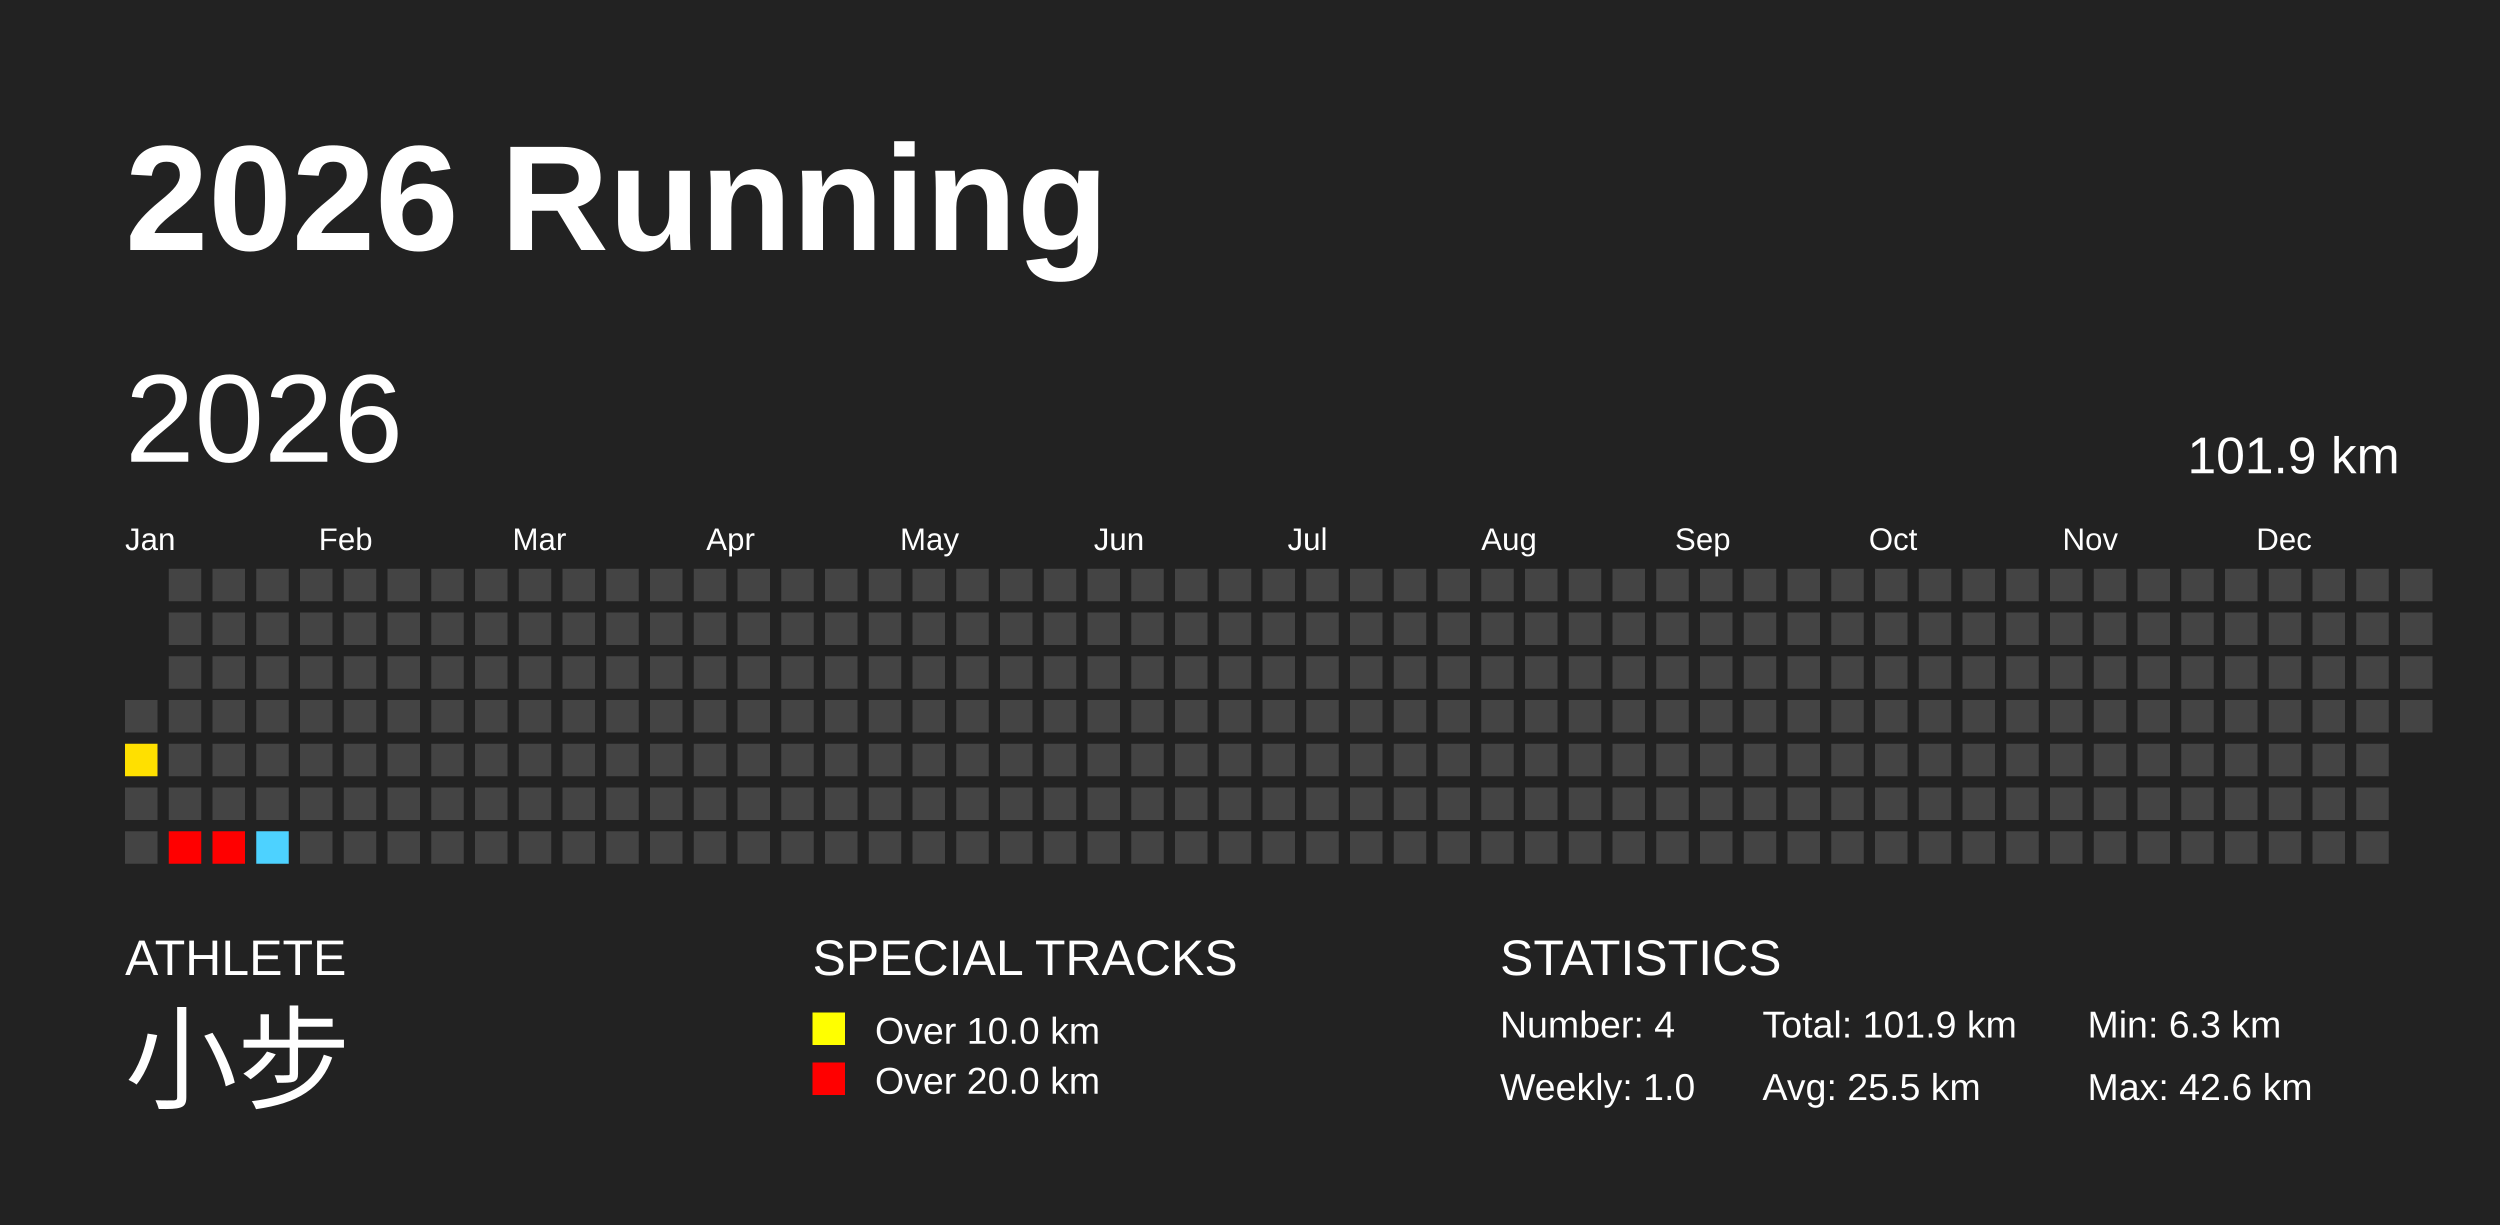
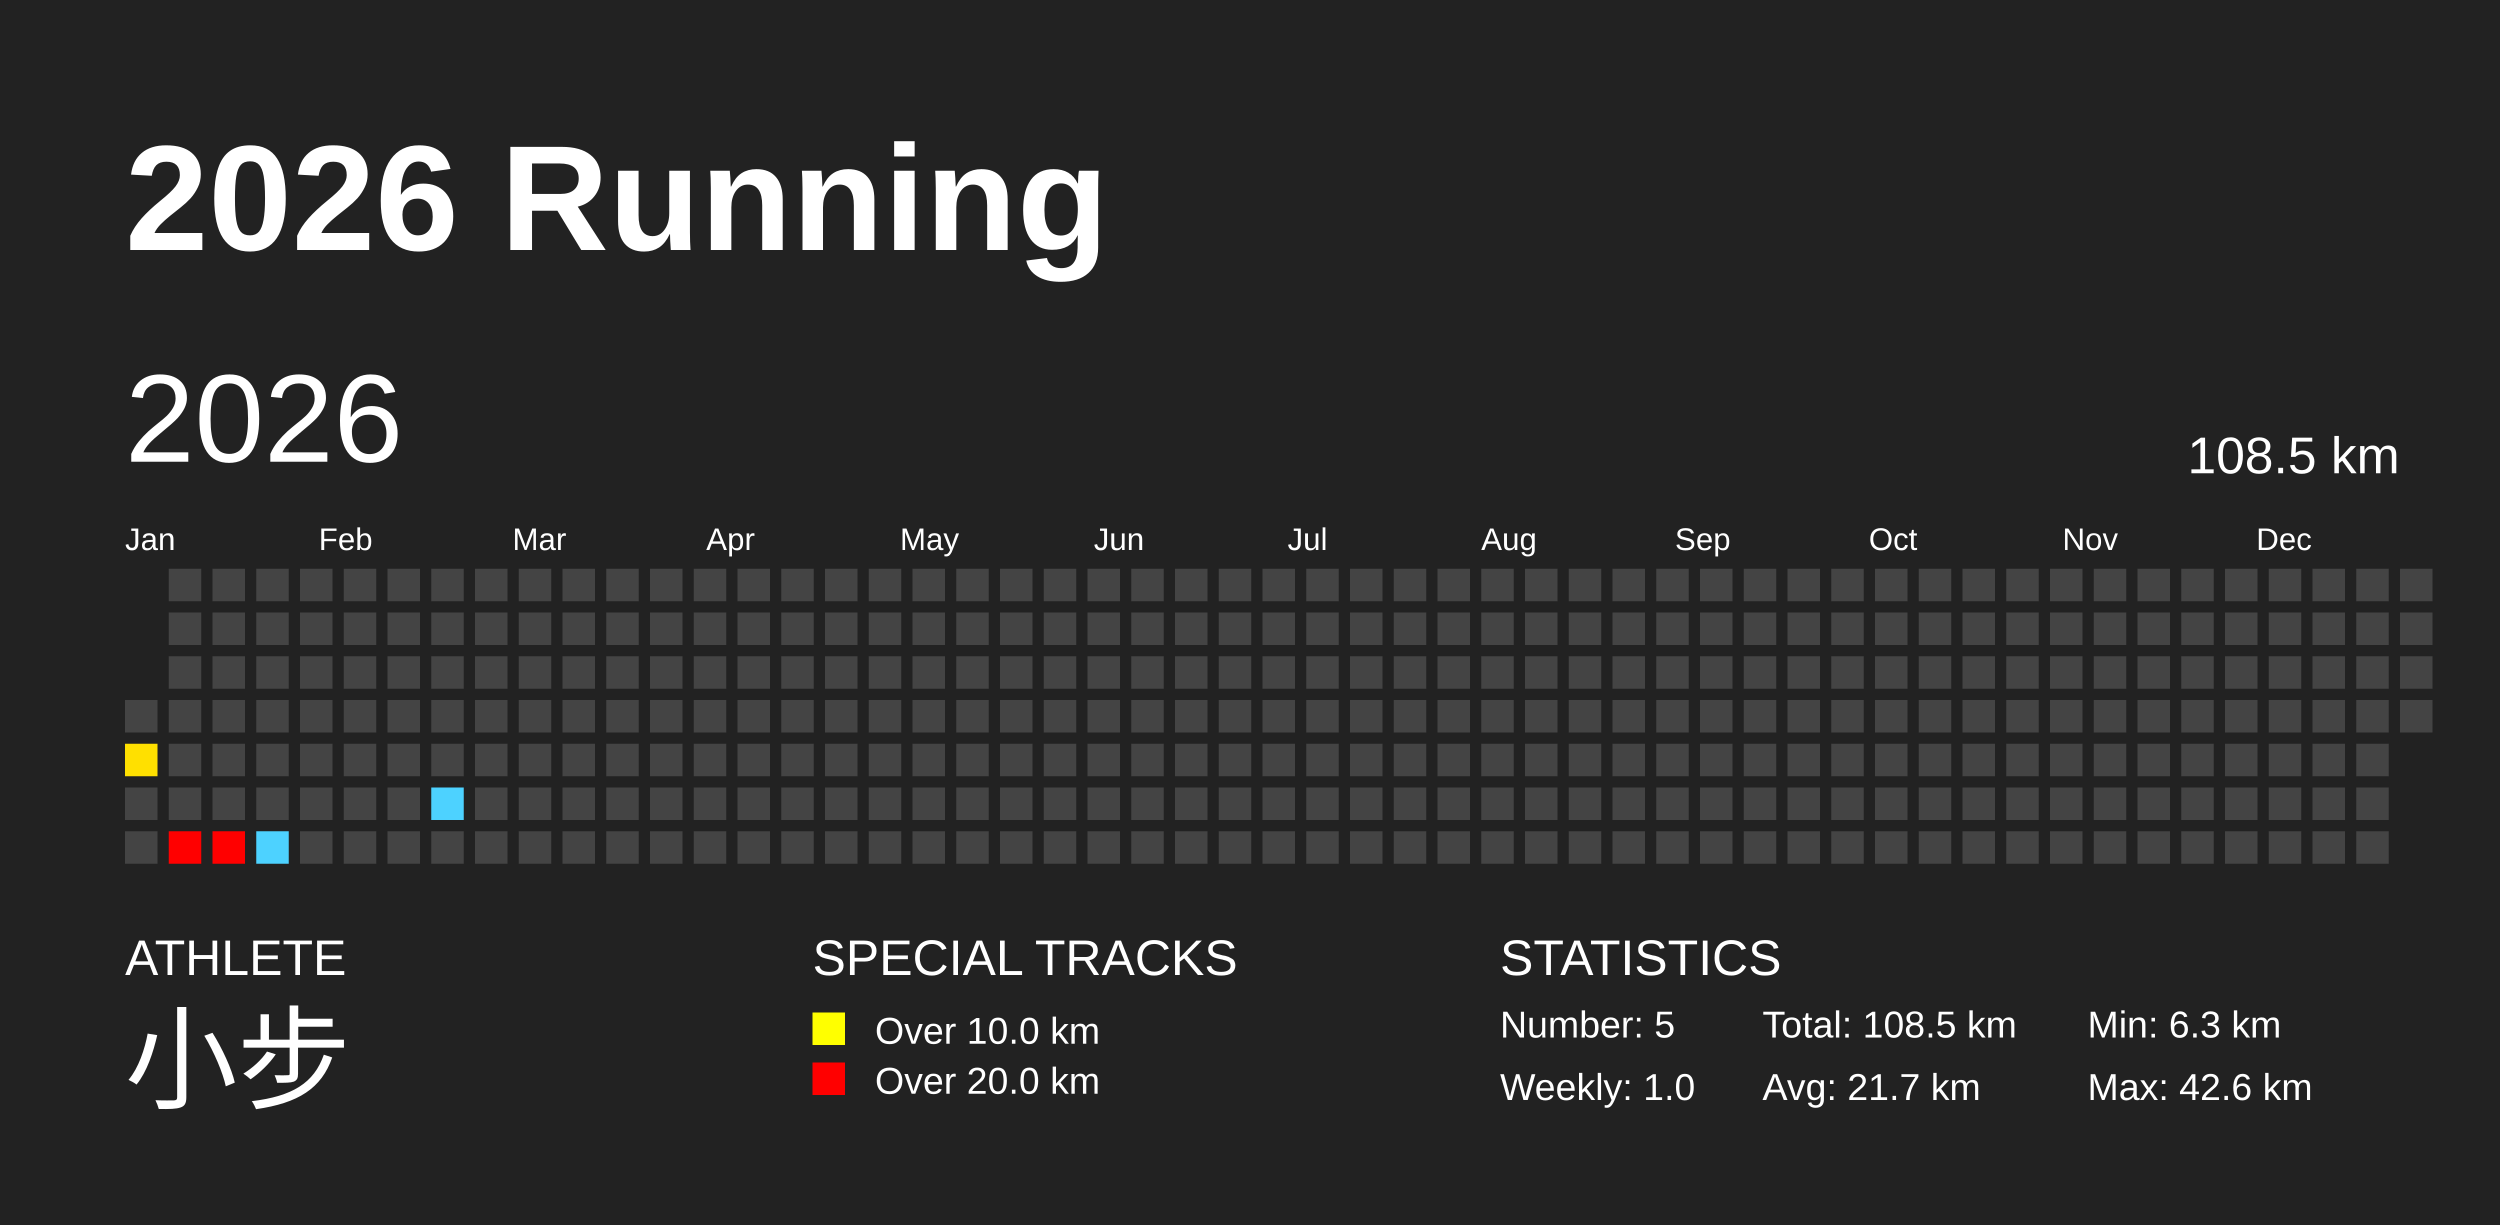
<svg xmlns="http://www.w3.org/2000/svg" baseProfile="full" height="98mm" version="1.1" viewBox="0,0,200,98" width="200mm">
  <defs />
  <rect fill="#222222" height="98" width="200" x="0" y="0" />
  <text fill="#FFFFFF" style="font-size:12px; font-family:Arial; font-weight:bold;" x="10" y="20">2026 Running</text>
  <text fill="#FFFFFF" style="font-size:4px; font-family:Arial" x="10" y="78">ATHLETE</text>
  <text fill="#FFFFFF" style="font-size:9px; font-family:Arial" x="10" y="88">小步</text>
  <text fill="#FFFFFF" style="font-size:4px; font-family:Arial" x="65" y="78">SPECIAL TRACKS</text>
  <rect fill="yellow" height="2.6" width="2.6" x="65" y="81" />
  <text fill="#FFFFFF" style="font-size:3px; font-family:Arial" x="70" y="83.5">Over 10.0 km</text>
  <rect fill="red" height="2.6" width="2.6" x="65" y="85" />
  <text fill="#FFFFFF" style="font-size:3px; font-family:Arial" x="70" y="87.5">Over 20.0 km</text>
  <text fill="#FFFFFF" style="font-size:4px; font-family:Arial" x="120" y="78">STATISTICS</text>
-   <text fill="#FFFFFF" style="font-size:3px; font-family:Arial" x="120" y="83">Number: 4</text>
+   <text fill="#FFFFFF" style="font-size:3px; font-family:Arial" x="120" y="83">Number: 5</text>
  <text fill="#FFFFFF" style="font-size:3px; font-family:Arial" x="120" y="88">Weekly: 1.0</text>
-   <text fill="#FFFFFF" style="font-size:3px; font-family:Arial" x="141" y="83">Total: 101.9 km</text>
-   <text fill="#FFFFFF" style="font-size:3px; font-family:Arial" x="141" y="88">Avg: 25.5 km</text>
+   <text fill="#FFFFFF" style="font-size:3px; font-family:Arial" x="141" y="83">Total: 108.5 km</text>
+   <text fill="#FFFFFF" style="font-size:3px; font-family:Arial" x="141" y="88">Avg: 21.7 km</text>
  <text fill="#FFFFFF" style="font-size:3px; font-family:Arial" x="167" y="83">Min: 6.3 km</text>
  <text fill="#FFFFFF" style="font-size:3px; font-family:Arial" x="167" y="88">Max: 42.6 km</text>
  <text dominant-baseline="hanging" fill="#FFFFFF" style="font-size:10.0px; font-family:Arial;" x="10" y="30">2026</text>
-   <text dominant-baseline="hanging" fill="#FFFFFF" style="font-size:4.125px; font-family:Arial;" x="175" y="35">101.9 km</text>
+   <text dominant-baseline="hanging" fill="#FFFFFF" style="font-size:4.125px; font-family:Arial;" x="175" y="35">108.5 km</text>
  <text fill="#FFFFFF" style="font-size:2.5px; font-family:Arial" x="10.0" y="44">Jan</text>
  <text fill="#FFFFFF" style="font-size:2.5px; font-family:Arial" x="25.5" y="44">Feb</text>
  <text fill="#FFFFFF" style="font-size:2.5px; font-family:Arial" x="41.0" y="44">Mar</text>
  <text fill="#FFFFFF" style="font-size:2.5px; font-family:Arial" x="56.5" y="44">Apr</text>
  <text fill="#FFFFFF" style="font-size:2.5px; font-family:Arial" x="72.0" y="44">May</text>
  <text fill="#FFFFFF" style="font-size:2.5px; font-family:Arial" x="87.5" y="44">Jun</text>
  <text fill="#FFFFFF" style="font-size:2.5px; font-family:Arial" x="103.0" y="44">Jul</text>
  <text fill="#FFFFFF" style="font-size:2.5px; font-family:Arial" x="118.5" y="44">Aug</text>
  <text fill="#FFFFFF" style="font-size:2.5px; font-family:Arial" x="134.0" y="44">Sep</text>
  <text fill="#FFFFFF" style="font-size:2.5px; font-family:Arial" x="149.5" y="44">Oct</text>
  <text fill="#FFFFFF" style="font-size:2.5px; font-family:Arial" x="165.0" y="44">Nov</text>
  <text fill="#FFFFFF" style="font-size:2.5px; font-family:Arial" x="180.5" y="44">Dec</text>
  <rect fill="#444444" height="2.6" width="2.6" x="10.0" y="56.0" />
  <rect fill="#ffe000" height="2.6" width="2.6" x="10.0" y="59.5" />
  <rect fill="#444444" height="2.6" width="2.6" x="10.0" y="63.0" />
  <rect fill="#444444" height="2.6" width="2.6" x="10.0" y="66.5" />
  <rect fill="#444444" height="2.6" width="2.6" x="13.5" y="45.5" />
  <rect fill="#444444" height="2.6" width="2.6" x="13.5" y="49.0" />
  <rect fill="#444444" height="2.6" width="2.6" x="13.5" y="52.5" />
  <rect fill="#444444" height="2.6" width="2.6" x="13.5" y="56.0" />
  <rect fill="#444444" height="2.6" width="2.6" x="13.5" y="59.5" />
  <rect fill="#444444" height="2.6" width="2.6" x="13.5" y="63.0" />
  <rect fill="red" height="2.6" width="2.6" x="13.5" y="66.5" />
  <rect fill="#444444" height="2.6" width="2.6" x="17.0" y="45.5" />
  <rect fill="#444444" height="2.6" width="2.6" x="17.0" y="49.0" />
  <rect fill="#444444" height="2.6" width="2.6" x="17.0" y="52.5" />
  <rect fill="#444444" height="2.6" width="2.6" x="17.0" y="56.0" />
  <rect fill="#444444" height="2.6" width="2.6" x="17.0" y="59.5" />
  <rect fill="#444444" height="2.6" width="2.6" x="17.0" y="63.0" />
  <rect fill="red" height="2.6" width="2.6" x="17.0" y="66.5" />
  <rect fill="#444444" height="2.6" width="2.6" x="20.5" y="45.5" />
  <rect fill="#444444" height="2.6" width="2.6" x="20.5" y="49.0" />
  <rect fill="#444444" height="2.6" width="2.6" x="20.5" y="52.5" />
  <rect fill="#444444" height="2.6" width="2.6" x="20.5" y="56.0" />
  <rect fill="#444444" height="2.6" width="2.6" x="20.5" y="59.5" />
  <rect fill="#444444" height="2.6" width="2.6" x="20.5" y="63.0" />
  <rect fill="#4dd2ff" height="2.6" width="2.6" x="20.5" y="66.5" />
  <rect fill="#444444" height="2.6" width="2.6" x="24.0" y="45.5" />
  <rect fill="#444444" height="2.6" width="2.6" x="24.0" y="49.0" />
  <rect fill="#444444" height="2.6" width="2.6" x="24.0" y="52.5" />
  <rect fill="#444444" height="2.6" width="2.6" x="24.0" y="56.0" />
  <rect fill="#444444" height="2.6" width="2.6" x="24.0" y="59.5" />
  <rect fill="#444444" height="2.6" width="2.6" x="24.0" y="63.0" />
  <rect fill="#444444" height="2.6" width="2.6" x="24.0" y="66.5" />
  <rect fill="#444444" height="2.6" width="2.6" x="27.5" y="45.5" />
  <rect fill="#444444" height="2.6" width="2.6" x="27.5" y="49.0" />
  <rect fill="#444444" height="2.6" width="2.6" x="27.5" y="52.5" />
  <rect fill="#444444" height="2.6" width="2.6" x="27.5" y="56.0" />
  <rect fill="#444444" height="2.6" width="2.6" x="27.5" y="59.5" />
  <rect fill="#444444" height="2.6" width="2.6" x="27.5" y="63.0" />
  <rect fill="#444444" height="2.6" width="2.6" x="27.5" y="66.5" />
  <rect fill="#444444" height="2.6" width="2.6" x="31.0" y="45.5" />
  <rect fill="#444444" height="2.6" width="2.6" x="31.0" y="49.0" />
  <rect fill="#444444" height="2.6" width="2.6" x="31.0" y="52.5" />
  <rect fill="#444444" height="2.6" width="2.6" x="31.0" y="56.0" />
  <rect fill="#444444" height="2.6" width="2.6" x="31.0" y="59.5" />
  <rect fill="#444444" height="2.6" width="2.6" x="31.0" y="63.0" />
  <rect fill="#444444" height="2.6" width="2.6" x="31.0" y="66.5" />
  <rect fill="#444444" height="2.6" width="2.6" x="34.5" y="45.5" />
  <rect fill="#444444" height="2.6" width="2.6" x="34.5" y="49.0" />
  <rect fill="#444444" height="2.6" width="2.6" x="34.5" y="52.5" />
  <rect fill="#444444" height="2.6" width="2.6" x="34.5" y="56.0" />
  <rect fill="#444444" height="2.6" width="2.6" x="34.5" y="59.5" />
-   <rect fill="#444444" height="2.6" width="2.6" x="34.5" y="63.0" />
+   <rect fill="#4dd2ff" height="2.6" width="2.6" x="34.5" y="63.0" />
  <rect fill="#444444" height="2.6" width="2.6" x="34.5" y="66.5" />
  <rect fill="#444444" height="2.6" width="2.6" x="38.0" y="45.5" />
  <rect fill="#444444" height="2.6" width="2.6" x="38.0" y="49.0" />
  <rect fill="#444444" height="2.6" width="2.6" x="38.0" y="52.5" />
  <rect fill="#444444" height="2.6" width="2.6" x="38.0" y="56.0" />
  <rect fill="#444444" height="2.6" width="2.6" x="38.0" y="59.5" />
  <rect fill="#444444" height="2.6" width="2.6" x="38.0" y="63.0" />
  <rect fill="#444444" height="2.6" width="2.6" x="38.0" y="66.5" />
  <rect fill="#444444" height="2.6" width="2.6" x="41.5" y="45.5" />
  <rect fill="#444444" height="2.6" width="2.6" x="41.5" y="49.0" />
  <rect fill="#444444" height="2.6" width="2.6" x="41.5" y="52.5" />
  <rect fill="#444444" height="2.6" width="2.6" x="41.5" y="56.0" />
  <rect fill="#444444" height="2.6" width="2.6" x="41.5" y="59.5" />
  <rect fill="#444444" height="2.6" width="2.6" x="41.5" y="63.0" />
  <rect fill="#444444" height="2.6" width="2.6" x="41.5" y="66.5" />
  <rect fill="#444444" height="2.6" width="2.6" x="45.0" y="45.5" />
  <rect fill="#444444" height="2.6" width="2.6" x="45.0" y="49.0" />
  <rect fill="#444444" height="2.6" width="2.6" x="45.0" y="52.5" />
  <rect fill="#444444" height="2.6" width="2.6" x="45.0" y="56.0" />
  <rect fill="#444444" height="2.6" width="2.6" x="45.0" y="59.5" />
  <rect fill="#444444" height="2.6" width="2.6" x="45.0" y="63.0" />
  <rect fill="#444444" height="2.6" width="2.6" x="45.0" y="66.5" />
  <rect fill="#444444" height="2.6" width="2.6" x="48.5" y="45.5" />
  <rect fill="#444444" height="2.6" width="2.6" x="48.5" y="49.0" />
  <rect fill="#444444" height="2.6" width="2.6" x="48.5" y="52.5" />
  <rect fill="#444444" height="2.6" width="2.6" x="48.5" y="56.0" />
  <rect fill="#444444" height="2.6" width="2.6" x="48.5" y="59.5" />
  <rect fill="#444444" height="2.6" width="2.6" x="48.5" y="63.0" />
  <rect fill="#444444" height="2.6" width="2.6" x="48.5" y="66.5" />
  <rect fill="#444444" height="2.6" width="2.6" x="52.0" y="45.5" />
  <rect fill="#444444" height="2.6" width="2.6" x="52.0" y="49.0" />
  <rect fill="#444444" height="2.6" width="2.6" x="52.0" y="52.5" />
  <rect fill="#444444" height="2.6" width="2.6" x="52.0" y="56.0" />
  <rect fill="#444444" height="2.6" width="2.6" x="52.0" y="59.5" />
  <rect fill="#444444" height="2.6" width="2.6" x="52.0" y="63.0" />
  <rect fill="#444444" height="2.6" width="2.6" x="52.0" y="66.5" />
  <rect fill="#444444" height="2.6" width="2.6" x="55.5" y="45.5" />
  <rect fill="#444444" height="2.6" width="2.6" x="55.5" y="49.0" />
  <rect fill="#444444" height="2.6" width="2.6" x="55.5" y="52.5" />
  <rect fill="#444444" height="2.6" width="2.6" x="55.5" y="56.0" />
  <rect fill="#444444" height="2.6" width="2.6" x="55.5" y="59.5" />
  <rect fill="#444444" height="2.6" width="2.6" x="55.5" y="63.0" />
  <rect fill="#444444" height="2.6" width="2.6" x="55.5" y="66.5" />
  <rect fill="#444444" height="2.6" width="2.6" x="59.0" y="45.5" />
  <rect fill="#444444" height="2.6" width="2.6" x="59.0" y="49.0" />
  <rect fill="#444444" height="2.6" width="2.6" x="59.0" y="52.5" />
  <rect fill="#444444" height="2.6" width="2.6" x="59.0" y="56.0" />
  <rect fill="#444444" height="2.6" width="2.6" x="59.0" y="59.5" />
  <rect fill="#444444" height="2.6" width="2.6" x="59.0" y="63.0" />
  <rect fill="#444444" height="2.6" width="2.6" x="59.0" y="66.5" />
  <rect fill="#444444" height="2.6" width="2.6" x="62.5" y="45.5" />
  <rect fill="#444444" height="2.6" width="2.6" x="62.5" y="49.0" />
  <rect fill="#444444" height="2.6" width="2.6" x="62.5" y="52.5" />
  <rect fill="#444444" height="2.6" width="2.6" x="62.5" y="56.0" />
  <rect fill="#444444" height="2.6" width="2.6" x="62.5" y="59.5" />
  <rect fill="#444444" height="2.6" width="2.6" x="62.5" y="63.0" />
  <rect fill="#444444" height="2.6" width="2.6" x="62.5" y="66.5" />
  <rect fill="#444444" height="2.6" width="2.6" x="66.0" y="45.5" />
  <rect fill="#444444" height="2.6" width="2.6" x="66.0" y="49.0" />
  <rect fill="#444444" height="2.6" width="2.6" x="66.0" y="52.5" />
  <rect fill="#444444" height="2.6" width="2.6" x="66.0" y="56.0" />
  <rect fill="#444444" height="2.6" width="2.6" x="66.0" y="59.5" />
  <rect fill="#444444" height="2.6" width="2.6" x="66.0" y="63.0" />
  <rect fill="#444444" height="2.6" width="2.6" x="66.0" y="66.5" />
  <rect fill="#444444" height="2.6" width="2.6" x="69.5" y="45.5" />
  <rect fill="#444444" height="2.6" width="2.6" x="69.5" y="49.0" />
  <rect fill="#444444" height="2.6" width="2.6" x="69.5" y="52.5" />
  <rect fill="#444444" height="2.6" width="2.6" x="69.5" y="56.0" />
  <rect fill="#444444" height="2.6" width="2.6" x="69.5" y="59.5" />
  <rect fill="#444444" height="2.6" width="2.6" x="69.5" y="63.0" />
  <rect fill="#444444" height="2.6" width="2.6" x="69.5" y="66.5" />
  <rect fill="#444444" height="2.6" width="2.6" x="73.0" y="45.5" />
  <rect fill="#444444" height="2.6" width="2.6" x="73.0" y="49.0" />
  <rect fill="#444444" height="2.6" width="2.6" x="73.0" y="52.5" />
  <rect fill="#444444" height="2.6" width="2.6" x="73.0" y="56.0" />
  <rect fill="#444444" height="2.6" width="2.6" x="73.0" y="59.5" />
  <rect fill="#444444" height="2.6" width="2.6" x="73.0" y="63.0" />
  <rect fill="#444444" height="2.6" width="2.6" x="73.0" y="66.5" />
  <rect fill="#444444" height="2.6" width="2.6" x="76.5" y="45.5" />
  <rect fill="#444444" height="2.6" width="2.6" x="76.5" y="49.0" />
  <rect fill="#444444" height="2.6" width="2.6" x="76.5" y="52.5" />
  <rect fill="#444444" height="2.6" width="2.6" x="76.5" y="56.0" />
  <rect fill="#444444" height="2.6" width="2.6" x="76.5" y="59.5" />
  <rect fill="#444444" height="2.6" width="2.6" x="76.5" y="63.0" />
  <rect fill="#444444" height="2.6" width="2.6" x="76.5" y="66.5" />
  <rect fill="#444444" height="2.6" width="2.6" x="80.0" y="45.5" />
  <rect fill="#444444" height="2.6" width="2.6" x="80.0" y="49.0" />
  <rect fill="#444444" height="2.6" width="2.6" x="80.0" y="52.5" />
  <rect fill="#444444" height="2.6" width="2.6" x="80.0" y="56.0" />
  <rect fill="#444444" height="2.6" width="2.6" x="80.0" y="59.5" />
  <rect fill="#444444" height="2.6" width="2.6" x="80.0" y="63.0" />
  <rect fill="#444444" height="2.6" width="2.6" x="80.0" y="66.5" />
  <rect fill="#444444" height="2.6" width="2.6" x="83.5" y="45.5" />
  <rect fill="#444444" height="2.6" width="2.6" x="83.5" y="49.0" />
  <rect fill="#444444" height="2.6" width="2.6" x="83.5" y="52.5" />
  <rect fill="#444444" height="2.6" width="2.6" x="83.5" y="56.0" />
  <rect fill="#444444" height="2.6" width="2.6" x="83.5" y="59.5" />
  <rect fill="#444444" height="2.6" width="2.6" x="83.5" y="63.0" />
  <rect fill="#444444" height="2.6" width="2.6" x="83.5" y="66.5" />
  <rect fill="#444444" height="2.6" width="2.6" x="87.0" y="45.5" />
  <rect fill="#444444" height="2.6" width="2.6" x="87.0" y="49.0" />
  <rect fill="#444444" height="2.6" width="2.6" x="87.0" y="52.5" />
  <rect fill="#444444" height="2.6" width="2.6" x="87.0" y="56.0" />
  <rect fill="#444444" height="2.6" width="2.6" x="87.0" y="59.5" />
  <rect fill="#444444" height="2.6" width="2.6" x="87.0" y="63.0" />
  <rect fill="#444444" height="2.6" width="2.6" x="87.0" y="66.5" />
  <rect fill="#444444" height="2.6" width="2.6" x="90.5" y="45.5" />
  <rect fill="#444444" height="2.6" width="2.6" x="90.5" y="49.0" />
  <rect fill="#444444" height="2.6" width="2.6" x="90.5" y="52.5" />
  <rect fill="#444444" height="2.6" width="2.6" x="90.5" y="56.0" />
  <rect fill="#444444" height="2.6" width="2.6" x="90.5" y="59.5" />
  <rect fill="#444444" height="2.6" width="2.6" x="90.5" y="63.0" />
  <rect fill="#444444" height="2.6" width="2.6" x="90.5" y="66.5" />
  <rect fill="#444444" height="2.6" width="2.6" x="94.0" y="45.5" />
  <rect fill="#444444" height="2.6" width="2.6" x="94.0" y="49.0" />
  <rect fill="#444444" height="2.6" width="2.6" x="94.0" y="52.5" />
  <rect fill="#444444" height="2.6" width="2.6" x="94.0" y="56.0" />
  <rect fill="#444444" height="2.6" width="2.6" x="94.0" y="59.5" />
  <rect fill="#444444" height="2.6" width="2.6" x="94.0" y="63.0" />
  <rect fill="#444444" height="2.6" width="2.6" x="94.0" y="66.5" />
  <rect fill="#444444" height="2.6" width="2.6" x="97.5" y="45.5" />
  <rect fill="#444444" height="2.6" width="2.6" x="97.5" y="49.0" />
  <rect fill="#444444" height="2.6" width="2.6" x="97.5" y="52.5" />
  <rect fill="#444444" height="2.6" width="2.6" x="97.5" y="56.0" />
  <rect fill="#444444" height="2.6" width="2.6" x="97.5" y="59.5" />
  <rect fill="#444444" height="2.6" width="2.6" x="97.5" y="63.0" />
  <rect fill="#444444" height="2.6" width="2.6" x="97.5" y="66.5" />
  <rect fill="#444444" height="2.6" width="2.6" x="101.0" y="45.5" />
  <rect fill="#444444" height="2.6" width="2.6" x="101.0" y="49.0" />
  <rect fill="#444444" height="2.6" width="2.6" x="101.0" y="52.5" />
  <rect fill="#444444" height="2.6" width="2.6" x="101.0" y="56.0" />
  <rect fill="#444444" height="2.6" width="2.6" x="101.0" y="59.5" />
  <rect fill="#444444" height="2.6" width="2.6" x="101.0" y="63.0" />
  <rect fill="#444444" height="2.6" width="2.6" x="101.0" y="66.5" />
  <rect fill="#444444" height="2.6" width="2.6" x="104.5" y="45.5" />
  <rect fill="#444444" height="2.6" width="2.6" x="104.5" y="49.0" />
  <rect fill="#444444" height="2.6" width="2.6" x="104.5" y="52.5" />
  <rect fill="#444444" height="2.6" width="2.6" x="104.5" y="56.0" />
  <rect fill="#444444" height="2.6" width="2.6" x="104.5" y="59.5" />
  <rect fill="#444444" height="2.6" width="2.6" x="104.5" y="63.0" />
  <rect fill="#444444" height="2.6" width="2.6" x="104.5" y="66.5" />
  <rect fill="#444444" height="2.6" width="2.6" x="108.0" y="45.5" />
  <rect fill="#444444" height="2.6" width="2.6" x="108.0" y="49.0" />
  <rect fill="#444444" height="2.6" width="2.6" x="108.0" y="52.5" />
  <rect fill="#444444" height="2.6" width="2.6" x="108.0" y="56.0" />
  <rect fill="#444444" height="2.6" width="2.6" x="108.0" y="59.5" />
  <rect fill="#444444" height="2.6" width="2.6" x="108.0" y="63.0" />
  <rect fill="#444444" height="2.6" width="2.6" x="108.0" y="66.5" />
  <rect fill="#444444" height="2.6" width="2.6" x="111.5" y="45.5" />
  <rect fill="#444444" height="2.6" width="2.6" x="111.5" y="49.0" />
  <rect fill="#444444" height="2.6" width="2.6" x="111.5" y="52.5" />
  <rect fill="#444444" height="2.6" width="2.6" x="111.5" y="56.0" />
  <rect fill="#444444" height="2.6" width="2.6" x="111.5" y="59.5" />
  <rect fill="#444444" height="2.6" width="2.6" x="111.5" y="63.0" />
  <rect fill="#444444" height="2.6" width="2.6" x="111.5" y="66.5" />
  <rect fill="#444444" height="2.6" width="2.6" x="115.0" y="45.5" />
  <rect fill="#444444" height="2.6" width="2.6" x="115.0" y="49.0" />
  <rect fill="#444444" height="2.6" width="2.6" x="115.0" y="52.5" />
  <rect fill="#444444" height="2.6" width="2.6" x="115.0" y="56.0" />
  <rect fill="#444444" height="2.6" width="2.6" x="115.0" y="59.5" />
  <rect fill="#444444" height="2.6" width="2.6" x="115.0" y="63.0" />
  <rect fill="#444444" height="2.6" width="2.6" x="115.0" y="66.5" />
  <rect fill="#444444" height="2.6" width="2.6" x="118.5" y="45.5" />
  <rect fill="#444444" height="2.6" width="2.6" x="118.5" y="49.0" />
  <rect fill="#444444" height="2.6" width="2.6" x="118.5" y="52.5" />
  <rect fill="#444444" height="2.6" width="2.6" x="118.5" y="56.0" />
  <rect fill="#444444" height="2.6" width="2.6" x="118.5" y="59.5" />
  <rect fill="#444444" height="2.6" width="2.6" x="118.5" y="63.0" />
  <rect fill="#444444" height="2.6" width="2.6" x="118.5" y="66.5" />
  <rect fill="#444444" height="2.6" width="2.6" x="122.0" y="45.5" />
  <rect fill="#444444" height="2.6" width="2.6" x="122.0" y="49.0" />
  <rect fill="#444444" height="2.6" width="2.6" x="122.0" y="52.5" />
  <rect fill="#444444" height="2.6" width="2.6" x="122.0" y="56.0" />
  <rect fill="#444444" height="2.6" width="2.6" x="122.0" y="59.5" />
  <rect fill="#444444" height="2.6" width="2.6" x="122.0" y="63.0" />
  <rect fill="#444444" height="2.6" width="2.6" x="122.0" y="66.5" />
  <rect fill="#444444" height="2.6" width="2.6" x="125.5" y="45.5" />
  <rect fill="#444444" height="2.6" width="2.6" x="125.5" y="49.0" />
  <rect fill="#444444" height="2.6" width="2.6" x="125.5" y="52.5" />
  <rect fill="#444444" height="2.6" width="2.6" x="125.5" y="56.0" />
  <rect fill="#444444" height="2.6" width="2.6" x="125.5" y="59.5" />
  <rect fill="#444444" height="2.6" width="2.6" x="125.5" y="63.0" />
  <rect fill="#444444" height="2.6" width="2.6" x="125.5" y="66.5" />
  <rect fill="#444444" height="2.6" width="2.6" x="129.0" y="45.5" />
  <rect fill="#444444" height="2.6" width="2.6" x="129.0" y="49.0" />
  <rect fill="#444444" height="2.6" width="2.6" x="129.0" y="52.5" />
  <rect fill="#444444" height="2.6" width="2.6" x="129.0" y="56.0" />
  <rect fill="#444444" height="2.6" width="2.6" x="129.0" y="59.5" />
  <rect fill="#444444" height="2.6" width="2.6" x="129.0" y="63.0" />
  <rect fill="#444444" height="2.6" width="2.6" x="129.0" y="66.5" />
  <rect fill="#444444" height="2.6" width="2.6" x="132.5" y="45.5" />
  <rect fill="#444444" height="2.6" width="2.6" x="132.5" y="49.0" />
  <rect fill="#444444" height="2.6" width="2.6" x="132.5" y="52.5" />
  <rect fill="#444444" height="2.6" width="2.6" x="132.5" y="56.0" />
  <rect fill="#444444" height="2.6" width="2.6" x="132.5" y="59.5" />
  <rect fill="#444444" height="2.6" width="2.6" x="132.5" y="63.0" />
  <rect fill="#444444" height="2.6" width="2.6" x="132.5" y="66.5" />
  <rect fill="#444444" height="2.6" width="2.6" x="136.0" y="45.5" />
  <rect fill="#444444" height="2.6" width="2.6" x="136.0" y="49.0" />
  <rect fill="#444444" height="2.6" width="2.6" x="136.0" y="52.5" />
  <rect fill="#444444" height="2.6" width="2.6" x="136.0" y="56.0" />
  <rect fill="#444444" height="2.6" width="2.6" x="136.0" y="59.5" />
  <rect fill="#444444" height="2.6" width="2.6" x="136.0" y="63.0" />
  <rect fill="#444444" height="2.6" width="2.6" x="136.0" y="66.5" />
  <rect fill="#444444" height="2.6" width="2.6" x="139.5" y="45.5" />
  <rect fill="#444444" height="2.6" width="2.6" x="139.5" y="49.0" />
  <rect fill="#444444" height="2.6" width="2.6" x="139.5" y="52.5" />
  <rect fill="#444444" height="2.6" width="2.6" x="139.5" y="56.0" />
  <rect fill="#444444" height="2.6" width="2.6" x="139.5" y="59.5" />
  <rect fill="#444444" height="2.6" width="2.6" x="139.5" y="63.0" />
  <rect fill="#444444" height="2.6" width="2.6" x="139.5" y="66.5" />
  <rect fill="#444444" height="2.6" width="2.6" x="143.0" y="45.5" />
  <rect fill="#444444" height="2.6" width="2.6" x="143.0" y="49.0" />
  <rect fill="#444444" height="2.6" width="2.6" x="143.0" y="52.5" />
  <rect fill="#444444" height="2.6" width="2.6" x="143.0" y="56.0" />
  <rect fill="#444444" height="2.6" width="2.6" x="143.0" y="59.5" />
  <rect fill="#444444" height="2.6" width="2.6" x="143.0" y="63.0" />
  <rect fill="#444444" height="2.6" width="2.6" x="143.0" y="66.5" />
  <rect fill="#444444" height="2.6" width="2.6" x="146.5" y="45.5" />
  <rect fill="#444444" height="2.6" width="2.6" x="146.5" y="49.0" />
  <rect fill="#444444" height="2.6" width="2.6" x="146.5" y="52.5" />
  <rect fill="#444444" height="2.6" width="2.6" x="146.5" y="56.0" />
  <rect fill="#444444" height="2.6" width="2.6" x="146.5" y="59.5" />
  <rect fill="#444444" height="2.6" width="2.6" x="146.5" y="63.0" />
  <rect fill="#444444" height="2.6" width="2.6" x="146.5" y="66.5" />
  <rect fill="#444444" height="2.6" width="2.6" x="150.0" y="45.5" />
  <rect fill="#444444" height="2.6" width="2.6" x="150.0" y="49.0" />
  <rect fill="#444444" height="2.6" width="2.6" x="150.0" y="52.5" />
  <rect fill="#444444" height="2.6" width="2.6" x="150.0" y="56.0" />
  <rect fill="#444444" height="2.6" width="2.6" x="150.0" y="59.5" />
  <rect fill="#444444" height="2.6" width="2.6" x="150.0" y="63.0" />
  <rect fill="#444444" height="2.6" width="2.6" x="150.0" y="66.5" />
  <rect fill="#444444" height="2.6" width="2.6" x="153.5" y="45.5" />
  <rect fill="#444444" height="2.6" width="2.6" x="153.5" y="49.0" />
  <rect fill="#444444" height="2.6" width="2.6" x="153.5" y="52.5" />
  <rect fill="#444444" height="2.6" width="2.6" x="153.5" y="56.0" />
  <rect fill="#444444" height="2.6" width="2.6" x="153.5" y="59.5" />
  <rect fill="#444444" height="2.6" width="2.6" x="153.5" y="63.0" />
  <rect fill="#444444" height="2.6" width="2.6" x="153.5" y="66.5" />
  <rect fill="#444444" height="2.6" width="2.6" x="157.0" y="45.5" />
  <rect fill="#444444" height="2.6" width="2.6" x="157.0" y="49.0" />
  <rect fill="#444444" height="2.6" width="2.6" x="157.0" y="52.5" />
  <rect fill="#444444" height="2.6" width="2.6" x="157.0" y="56.0" />
  <rect fill="#444444" height="2.6" width="2.6" x="157.0" y="59.5" />
  <rect fill="#444444" height="2.6" width="2.6" x="157.0" y="63.0" />
  <rect fill="#444444" height="2.6" width="2.6" x="157.0" y="66.5" />
  <rect fill="#444444" height="2.6" width="2.6" x="160.5" y="45.5" />
  <rect fill="#444444" height="2.6" width="2.6" x="160.5" y="49.0" />
  <rect fill="#444444" height="2.6" width="2.6" x="160.5" y="52.5" />
  <rect fill="#444444" height="2.6" width="2.6" x="160.5" y="56.0" />
  <rect fill="#444444" height="2.6" width="2.6" x="160.5" y="59.5" />
  <rect fill="#444444" height="2.6" width="2.6" x="160.5" y="63.0" />
  <rect fill="#444444" height="2.6" width="2.6" x="160.5" y="66.5" />
  <rect fill="#444444" height="2.6" width="2.6" x="164.0" y="45.5" />
  <rect fill="#444444" height="2.6" width="2.6" x="164.0" y="49.0" />
  <rect fill="#444444" height="2.6" width="2.6" x="164.0" y="52.5" />
  <rect fill="#444444" height="2.6" width="2.6" x="164.0" y="56.0" />
  <rect fill="#444444" height="2.6" width="2.6" x="164.0" y="59.5" />
  <rect fill="#444444" height="2.6" width="2.6" x="164.0" y="63.0" />
  <rect fill="#444444" height="2.6" width="2.6" x="164.0" y="66.5" />
  <rect fill="#444444" height="2.6" width="2.6" x="167.5" y="45.5" />
  <rect fill="#444444" height="2.6" width="2.6" x="167.5" y="49.0" />
  <rect fill="#444444" height="2.6" width="2.6" x="167.5" y="52.5" />
  <rect fill="#444444" height="2.6" width="2.6" x="167.5" y="56.0" />
  <rect fill="#444444" height="2.6" width="2.6" x="167.5" y="59.5" />
  <rect fill="#444444" height="2.6" width="2.6" x="167.5" y="63.0" />
  <rect fill="#444444" height="2.6" width="2.6" x="167.5" y="66.5" />
  <rect fill="#444444" height="2.6" width="2.6" x="171.0" y="45.5" />
  <rect fill="#444444" height="2.6" width="2.6" x="171.0" y="49.0" />
  <rect fill="#444444" height="2.6" width="2.6" x="171.0" y="52.5" />
  <rect fill="#444444" height="2.6" width="2.6" x="171.0" y="56.0" />
  <rect fill="#444444" height="2.6" width="2.6" x="171.0" y="59.5" />
  <rect fill="#444444" height="2.6" width="2.6" x="171.0" y="63.0" />
  <rect fill="#444444" height="2.6" width="2.6" x="171.0" y="66.5" />
  <rect fill="#444444" height="2.6" width="2.6" x="174.5" y="45.5" />
  <rect fill="#444444" height="2.6" width="2.6" x="174.5" y="49.0" />
  <rect fill="#444444" height="2.6" width="2.6" x="174.5" y="52.5" />
  <rect fill="#444444" height="2.6" width="2.6" x="174.5" y="56.0" />
  <rect fill="#444444" height="2.6" width="2.6" x="174.5" y="59.5" />
  <rect fill="#444444" height="2.6" width="2.6" x="174.5" y="63.0" />
  <rect fill="#444444" height="2.6" width="2.6" x="174.5" y="66.5" />
  <rect fill="#444444" height="2.6" width="2.6" x="178.0" y="45.5" />
  <rect fill="#444444" height="2.6" width="2.6" x="178.0" y="49.0" />
  <rect fill="#444444" height="2.6" width="2.6" x="178.0" y="52.5" />
  <rect fill="#444444" height="2.6" width="2.6" x="178.0" y="56.0" />
  <rect fill="#444444" height="2.6" width="2.6" x="178.0" y="59.5" />
  <rect fill="#444444" height="2.6" width="2.6" x="178.0" y="63.0" />
  <rect fill="#444444" height="2.6" width="2.6" x="178.0" y="66.5" />
  <rect fill="#444444" height="2.6" width="2.6" x="181.5" y="45.5" />
  <rect fill="#444444" height="2.6" width="2.6" x="181.5" y="49.0" />
  <rect fill="#444444" height="2.6" width="2.6" x="181.5" y="52.5" />
  <rect fill="#444444" height="2.6" width="2.6" x="181.5" y="56.0" />
  <rect fill="#444444" height="2.6" width="2.6" x="181.5" y="59.5" />
  <rect fill="#444444" height="2.6" width="2.6" x="181.5" y="63.0" />
  <rect fill="#444444" height="2.6" width="2.6" x="181.5" y="66.5" />
  <rect fill="#444444" height="2.6" width="2.6" x="185.0" y="45.5" />
  <rect fill="#444444" height="2.6" width="2.6" x="185.0" y="49.0" />
  <rect fill="#444444" height="2.6" width="2.6" x="185.0" y="52.5" />
  <rect fill="#444444" height="2.6" width="2.6" x="185.0" y="56.0" />
  <rect fill="#444444" height="2.6" width="2.6" x="185.0" y="59.5" />
  <rect fill="#444444" height="2.6" width="2.6" x="185.0" y="63.0" />
  <rect fill="#444444" height="2.6" width="2.6" x="185.0" y="66.5" />
  <rect fill="#444444" height="2.6" width="2.6" x="188.5" y="45.5" />
  <rect fill="#444444" height="2.6" width="2.6" x="188.5" y="49.0" />
  <rect fill="#444444" height="2.6" width="2.6" x="188.5" y="52.5" />
  <rect fill="#444444" height="2.6" width="2.6" x="188.5" y="56.0" />
  <rect fill="#444444" height="2.6" width="2.6" x="188.5" y="59.5" />
  <rect fill="#444444" height="2.6" width="2.6" x="188.5" y="63.0" />
  <rect fill="#444444" height="2.6" width="2.6" x="188.5" y="66.5" />
  <rect fill="#444444" height="2.6" width="2.6" x="192.0" y="45.5" />
  <rect fill="#444444" height="2.6" width="2.6" x="192.0" y="49.0" />
  <rect fill="#444444" height="2.6" width="2.6" x="192.0" y="52.5" />
  <rect fill="#444444" height="2.6" width="2.6" x="192.0" y="56.0" />
</svg>
